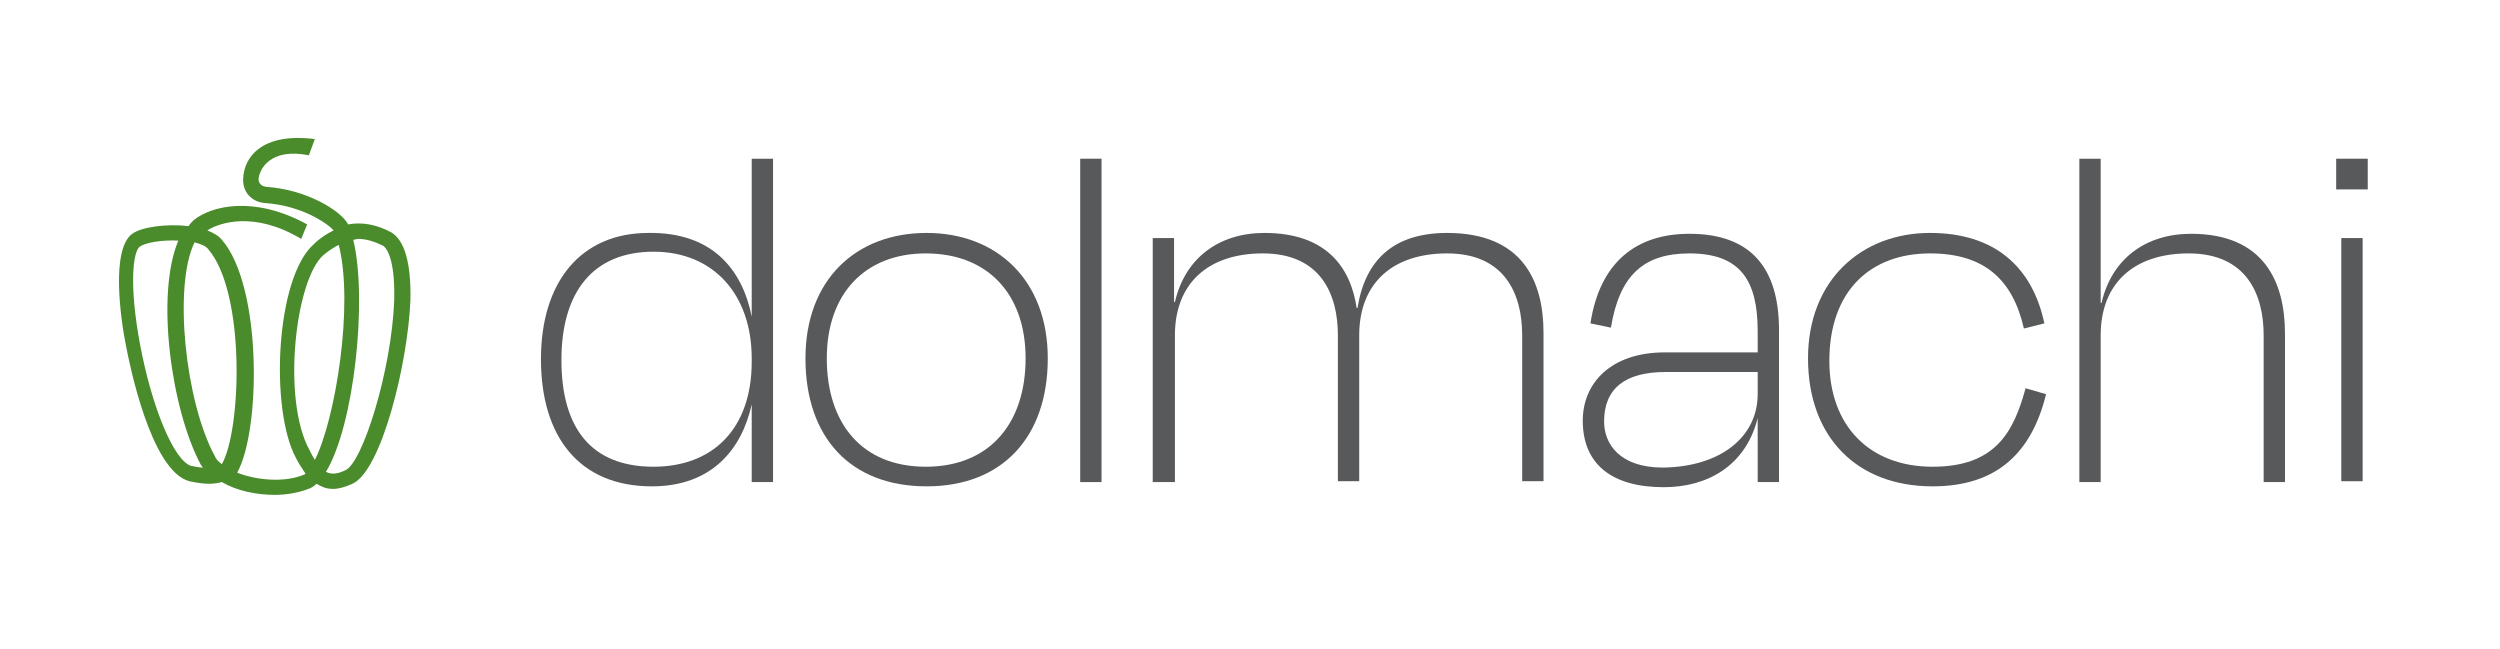
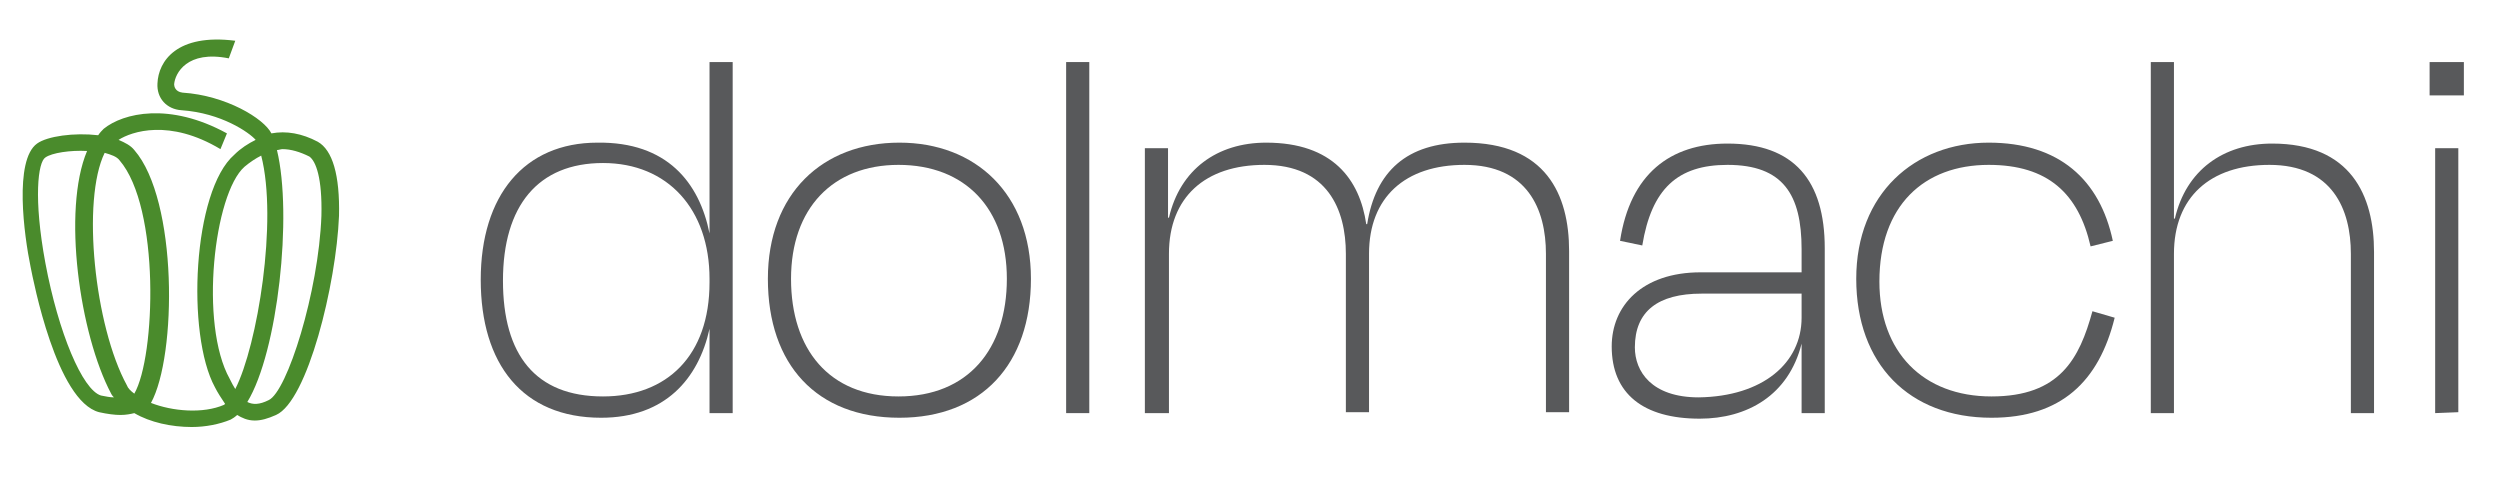
- <svg xmlns="http://www.w3.org/2000/svg" version="1.1" id="Layer_1" x="0px" y="0px" viewBox="0 0 293 76" style="enable-background:new 0 0 293 76;" xml:space="preserve">
+ <svg xmlns="http://www.w3.org/2000/svg" version="1.1" id="Layer_1" x="0px" y="0px" viewBox="0 0 269.9 52.2" style="enable-background:new 0 0 269.9 52.2;" xml:space="preserve">
  <style type="text/css">
	.st0{fill:#4A8B2C;}
	.st1{fill:#58595B;}
</style>
  <g>
-     <path class="st0" d="M45.8,27.2c-1.7-0.9-3.4-1.2-5-0.9c-0.8-1.6-4.9-4.1-9.6-4.4c-0.8-0.1-0.9-0.7-0.9-0.9   c0.1-1.2,1.4-3.7,5.9-2.8l0.7-1.9c-6.3-0.8-8.3,2.2-8.4,4.6c-0.1,1.6,1,2.8,2.6,2.9c4.3,0.3,7.3,2.4,8,3.2   c-0.8,0.4-1.6,0.9-2.3,1.6c-4.5,3.9-5.2,19.4-2.1,25.1c0.3,0.6,0.7,1.2,1.1,1.8c0,0-0.1,0.1-0.1,0.1c-2.3,1-5.6,0.7-7.9-0.2   c2.8-5.1,2.9-21.9-1.8-27.3c-0.4-0.5-1-0.8-1.7-1.1c1.4-0.9,5.5-2.3,11,1l0.7-1.7c-6.2-3.4-11.2-2.2-13.3-0.5   c-0.2,0.2-0.4,0.4-0.6,0.7c-2.6-0.3-5.5,0.1-6.6,0.9c-2.5,1.8-1.4,9.9-0.7,13.3c0.3,1.5,2.8,14.5,7.4,15.7c0.9,0.2,1.7,0.3,2.3,0.3   c0.6,0,1.1-0.1,1.5-0.2c1.7,1,4,1.5,6.2,1.5c1.5,0,3-0.3,4.2-0.8c0.2-0.1,0.5-0.3,0.7-0.5c0.5,0.3,1.1,0.6,1.9,0.6   c0.7,0,1.4-0.2,2.3-0.6c3.4-1.5,6.5-14.1,6.8-21.5C48.2,30.8,47.4,28.1,45.8,27.2z M26,54.4c-0.4-0.3-0.7-0.6-0.8-0.9   c-3.5-6.4-4.9-20-2.4-25.1c0.7,0.2,1.3,0.4,1.6,0.8C28.8,34.3,28.3,50.4,26,54.4z M16.4,40.3c-1.3-7-0.8-10.9,0-11.4   c0.7-0.5,2.7-0.8,4.5-0.7c-2.7,6.4-0.8,19.8,2.6,26.2c0.1,0.2,0.2,0.3,0.3,0.4c-0.4,0-0.9-0.1-1.4-0.2C20.4,54,17.8,47.8,16.4,40.3   z M37.9,29.9c0.6-0.5,1.2-0.9,1.8-1.2c1.8,7-0.4,20.5-2.8,25.2c-0.2-0.3-0.4-0.7-0.6-1.1C33,46.9,34.6,32.8,37.9,29.9z M46.2,35.2   c-0.3,8.2-3.7,19-5.7,19.9c-1,0.5-1.7,0.5-2.3,0.2c3.3-5.4,4.9-20.2,3.2-27.2c0.2,0,0.4-0.1,0.6-0.1c0.9,0,1.9,0.3,2.9,0.8   C45.6,29.3,46.3,31.1,46.2,35.2z" />
+     <path class="st0" d="M34.3,15.3c-1.7-0.9-3.4-1.2-5-0.9c-0.8-1.6-4.9-4.1-9.6-4.4c-0.8-0.1-0.9-0.7-0.9-0.9   c0.1-1.2,1.4-3.7,5.9-2.8l0.7-1.9C19.1,3.6,17.1,6.6,17,9c-0.1,1.6,1,2.8,2.6,2.9c4.3,0.3,7.3,2.4,8,3.2c-0.8,0.4-1.6,0.9-2.3,1.6   c-4.5,3.9-5.2,19.4-2.1,25.1c0.3,0.6,0.7,1.2,1.1,1.8l-0.1,0.1c-2.3,1-5.6,0.7-7.9-0.2c2.8-5.1,2.9-21.9-1.8-27.3   c-0.4-0.5-1-0.8-1.7-1.1c1.4-0.9,5.5-2.3,11,1l0.7-1.7c-6.2-3.4-11.2-2.2-13.3-0.5c-0.2,0.2-0.4,0.4-0.6,0.7   C8,14.3,5.1,14.7,4,15.5c-2.5,1.8-1.4,9.9-0.7,13.3c0.3,1.5,2.8,14.5,7.4,15.7c0.9,0.2,1.7,0.3,2.3,0.3c0.6,0,1.1-0.1,1.5-0.2   c1.7,1,4,1.5,6.2,1.5c1.5,0,3-0.3,4.2-0.8c0.2-0.1,0.5-0.3,0.7-0.5c0.5,0.3,1.1,0.6,1.9,0.6c0.7,0,1.4-0.2,2.3-0.6   c3.4-1.5,6.5-14.1,6.8-21.5C36.7,18.9,35.9,16.2,34.3,15.3z M14.5,42.5c-0.4-0.3-0.7-0.6-0.8-0.9c-3.5-6.4-4.9-20-2.4-25.1   c0.7,0.2,1.3,0.4,1.6,0.8C17.3,22.4,16.8,38.5,14.5,42.5z M4.9,28.4c-1.3-7-0.8-10.9,0-11.4c0.7-0.5,2.7-0.8,4.5-0.7   C6.7,22.7,8.6,36.1,12,42.5c0.1,0.2,0.2,0.3,0.3,0.4c-0.4,0-0.9-0.1-1.4-0.2C8.9,42.1,6.3,35.9,4.9,28.4z M26.4,18   c0.6-0.5,1.2-0.9,1.8-1.2c1.8,7-0.4,20.5-2.8,25.2c-0.2-0.3-0.4-0.7-0.6-1.1C21.5,35,23.1,20.9,26.4,18z M34.7,23.3   c-0.3,8.2-3.7,19-5.7,19.9c-1,0.5-1.7,0.5-2.3,0.2c3.3-5.4,4.9-20.2,3.2-27.2c0.2,0,0.4-0.1,0.6-0.1c0.9,0,1.9,0.3,2.9,0.8   C34.1,17.4,34.8,19.2,34.7,23.3z" />
    <g>
      <g>
-         <path class="st1" d="M88.1,47.4L88.1,47.4c-1.2,5.4-4.8,9.6-11.7,9.6c-8.5,0-13-5.8-13-14.9S68.1,27.3,76,27.3     c7.5-0.1,11,4.3,12.1,9.8V18.6h2.5v37.9h-2.5V47.4z M88.1,42.4V42c0-7.5-4.5-12.5-11.5-12.5s-10.8,4.6-10.8,12.7     c0,8,3.5,12.5,10.8,12.5C83.5,54.7,88.1,50.3,88.1,42.4z" />
-         <path class="st1" d="M94.4,42c0-9.2,5.9-14.7,14.2-14.7c8.2,0,14.2,5.5,14.2,14.7c0,9.2-5.3,15-14.2,15S94.4,51.3,94.4,42z      M96.9,42c0,7.6,4.1,12.7,11.6,12.7c7.5,0,11.7-5.1,11.7-12.7c0-7.6-4.5-12.3-11.7-12.3C101.4,29.7,96.9,34.4,96.9,42z" />
-         <path class="st1" d="M129.1,56.5h-2.5V18.6h2.5V56.5z" />
-         <path class="st1" d="M137.6,56.5h-2.5V27.9h2.5v7.5h0.1c1.2-5.2,5.2-8.1,10.5-8.1c7.2,0,10.1,4,10.8,8.8h0.1     c0.9-5.7,4.3-8.8,10.5-8.8c8.8,0,11.3,5.6,11.3,11.7v17.4h-2.5V39.3c0-4.8-2-9.6-8.8-9.6c-6.4,0-10.3,3.5-10.3,9.6v17.1h-2.5     V39.3c0-4.8-2-9.6-8.8-9.6c-6.4,0-10.3,3.5-10.3,9.6V56.5z" />
-         <path class="st1" d="M206,49L206,49c-1.4,5.6-5.9,8.1-11,8.1c-6.1,0-9.5-2.7-9.5-7.8c0-4.4,3.3-8,9.6-8H206v-2.5     c0-5.9-2-9.1-8-9.1c-5.4,0-8.2,2.6-9.2,8.7l-2.4-0.5c1.1-7.2,5.4-10.5,11.6-10.5c7.2,0,10.5,4,10.5,11.3v17.8H206V49z M206,46.2     v-2.6h-10.8c-4.7,0-7.2,1.9-7.2,5.8c0,2.6,1.8,5.4,6.9,5.4C201.8,54.7,206,51.1,206,46.2z" />
-         <path class="st1" d="M226.2,29.7c-7,0-11.8,4.4-11.8,12.6c0,7.6,4.7,12.4,12.1,12.4s9.5-4.1,10.9-9.2l2.4,0.7     c-1.7,6.9-5.8,10.8-13.3,10.8c-8.9,0-14.6-5.8-14.6-15c0-9.2,6.3-14.7,14.3-14.7c7.6,0,12,4,13.4,10.6l-2.4,0.6     C235.9,32.8,232.6,29.7,226.2,29.7z" />
-         <path class="st1" d="M246.2,56.5h-2.5V18.6h2.5v16.9h0.1c1.2-5.2,5.2-8.1,10.5-8.1c8.5,0,11,5.6,11,11.7v17.4h-2.5V39.3     c0-4.8-2-9.6-8.8-9.6c-6.4,0-10.3,3.5-10.3,9.6V56.5z" />
-         <path class="st1" d="M273.8,22.2v-3.6h3.7v3.6H273.8z M274.4,56.5V27.9h2.5v28.5H274.4z" />
+         <path class="st1" d="M76.6,35.5L76.6,35.5c-1.2,5.4-4.8,9.6-11.7,9.6c-8.5,0-13-5.8-13-14.9s4.7-14.8,12.6-14.8     c7.5-0.1,11,4.3,12.1,9.8V6.7h2.5v37.9h-2.5V35.5z M76.6,30.5v-0.4c0-7.5-4.5-12.5-11.5-12.5s-10.8,4.6-10.8,12.7     c0,8,3.5,12.5,10.8,12.5C72,42.8,76.6,38.4,76.6,30.5z" />
+         <path class="st1" d="M82.9,30.1c0-9.2,5.9-14.7,14.2-14.7c8.2,0,14.2,5.5,14.2,14.7s-5.3,15-14.2,15S82.9,39.4,82.9,30.1z      M85.4,30.1c0,7.6,4.1,12.7,11.6,12.7s11.7-5.1,11.7-12.7S104.2,17.8,97,17.8C89.9,17.8,85.4,22.5,85.4,30.1z" />
+         <path class="st1" d="M117.6,44.6h-2.5V6.7h2.5V44.6z" />
+         <path class="st1" d="M126.1,44.6h-2.5V16h2.5v7.5h0.1c1.2-5.2,5.2-8.1,10.5-8.1c7.2,0,10.1,4,10.8,8.8h0.1     c0.9-5.7,4.3-8.8,10.5-8.8c8.8,0,11.3,5.6,11.3,11.7v17.4h-2.5V27.4c0-4.8-2-9.6-8.8-9.6c-6.4,0-10.3,3.5-10.3,9.6v17.1h-2.5     V27.4c0-4.8-2-9.6-8.8-9.6c-6.4,0-10.3,3.5-10.3,9.6v17.2H126.1z" />
+         <path class="st1" d="M194.5,37.1L194.5,37.1c-1.4,5.6-5.9,8.1-11,8.1c-6.1,0-9.5-2.7-9.5-7.8c0-4.4,3.3-8,9.6-8h10.9v-2.5     c0-5.9-2-9.1-8-9.1c-5.4,0-8.2,2.6-9.2,8.7l-2.4-0.5c1.1-7.2,5.4-10.5,11.6-10.5c7.2,0,10.5,4,10.5,11.3v17.8h-2.5V37.1z      M194.5,34.3v-2.6h-10.8c-4.7,0-7.2,1.9-7.2,5.8c0,2.6,1.8,5.4,6.9,5.4C190.3,42.8,194.5,39.2,194.5,34.3z" />
+         <path class="st1" d="M214.7,17.8c-7,0-11.8,4.4-11.8,12.6c0,7.6,4.7,12.4,12.1,12.4s9.5-4.1,10.9-9.2l2.4,0.7     c-1.7,6.9-5.8,10.8-13.3,10.8c-8.9,0-14.6-5.8-14.6-15s6.3-14.7,14.3-14.7c7.6,0,12,4,13.4,10.6l-2.4,0.6     C224.4,20.9,221.1,17.8,214.7,17.8z" />
+         <path class="st1" d="M234.7,44.6h-2.5V6.7h2.5v16.9h0.1c1.2-5.2,5.2-8.1,10.5-8.1c8.5,0,11,5.6,11,11.7v17.4h-2.5V27.4     c0-4.8-2-9.6-8.8-9.6c-6.4,0-10.3,3.5-10.3,9.6V44.6z" />
+         <path class="st1" d="M262.3,10.3V6.7h3.7v3.6H262.3z M262.9,44.6V16h2.5v28.5L262.9,44.6L262.9,44.6z" />
      </g>
    </g>
  </g>
</svg>
